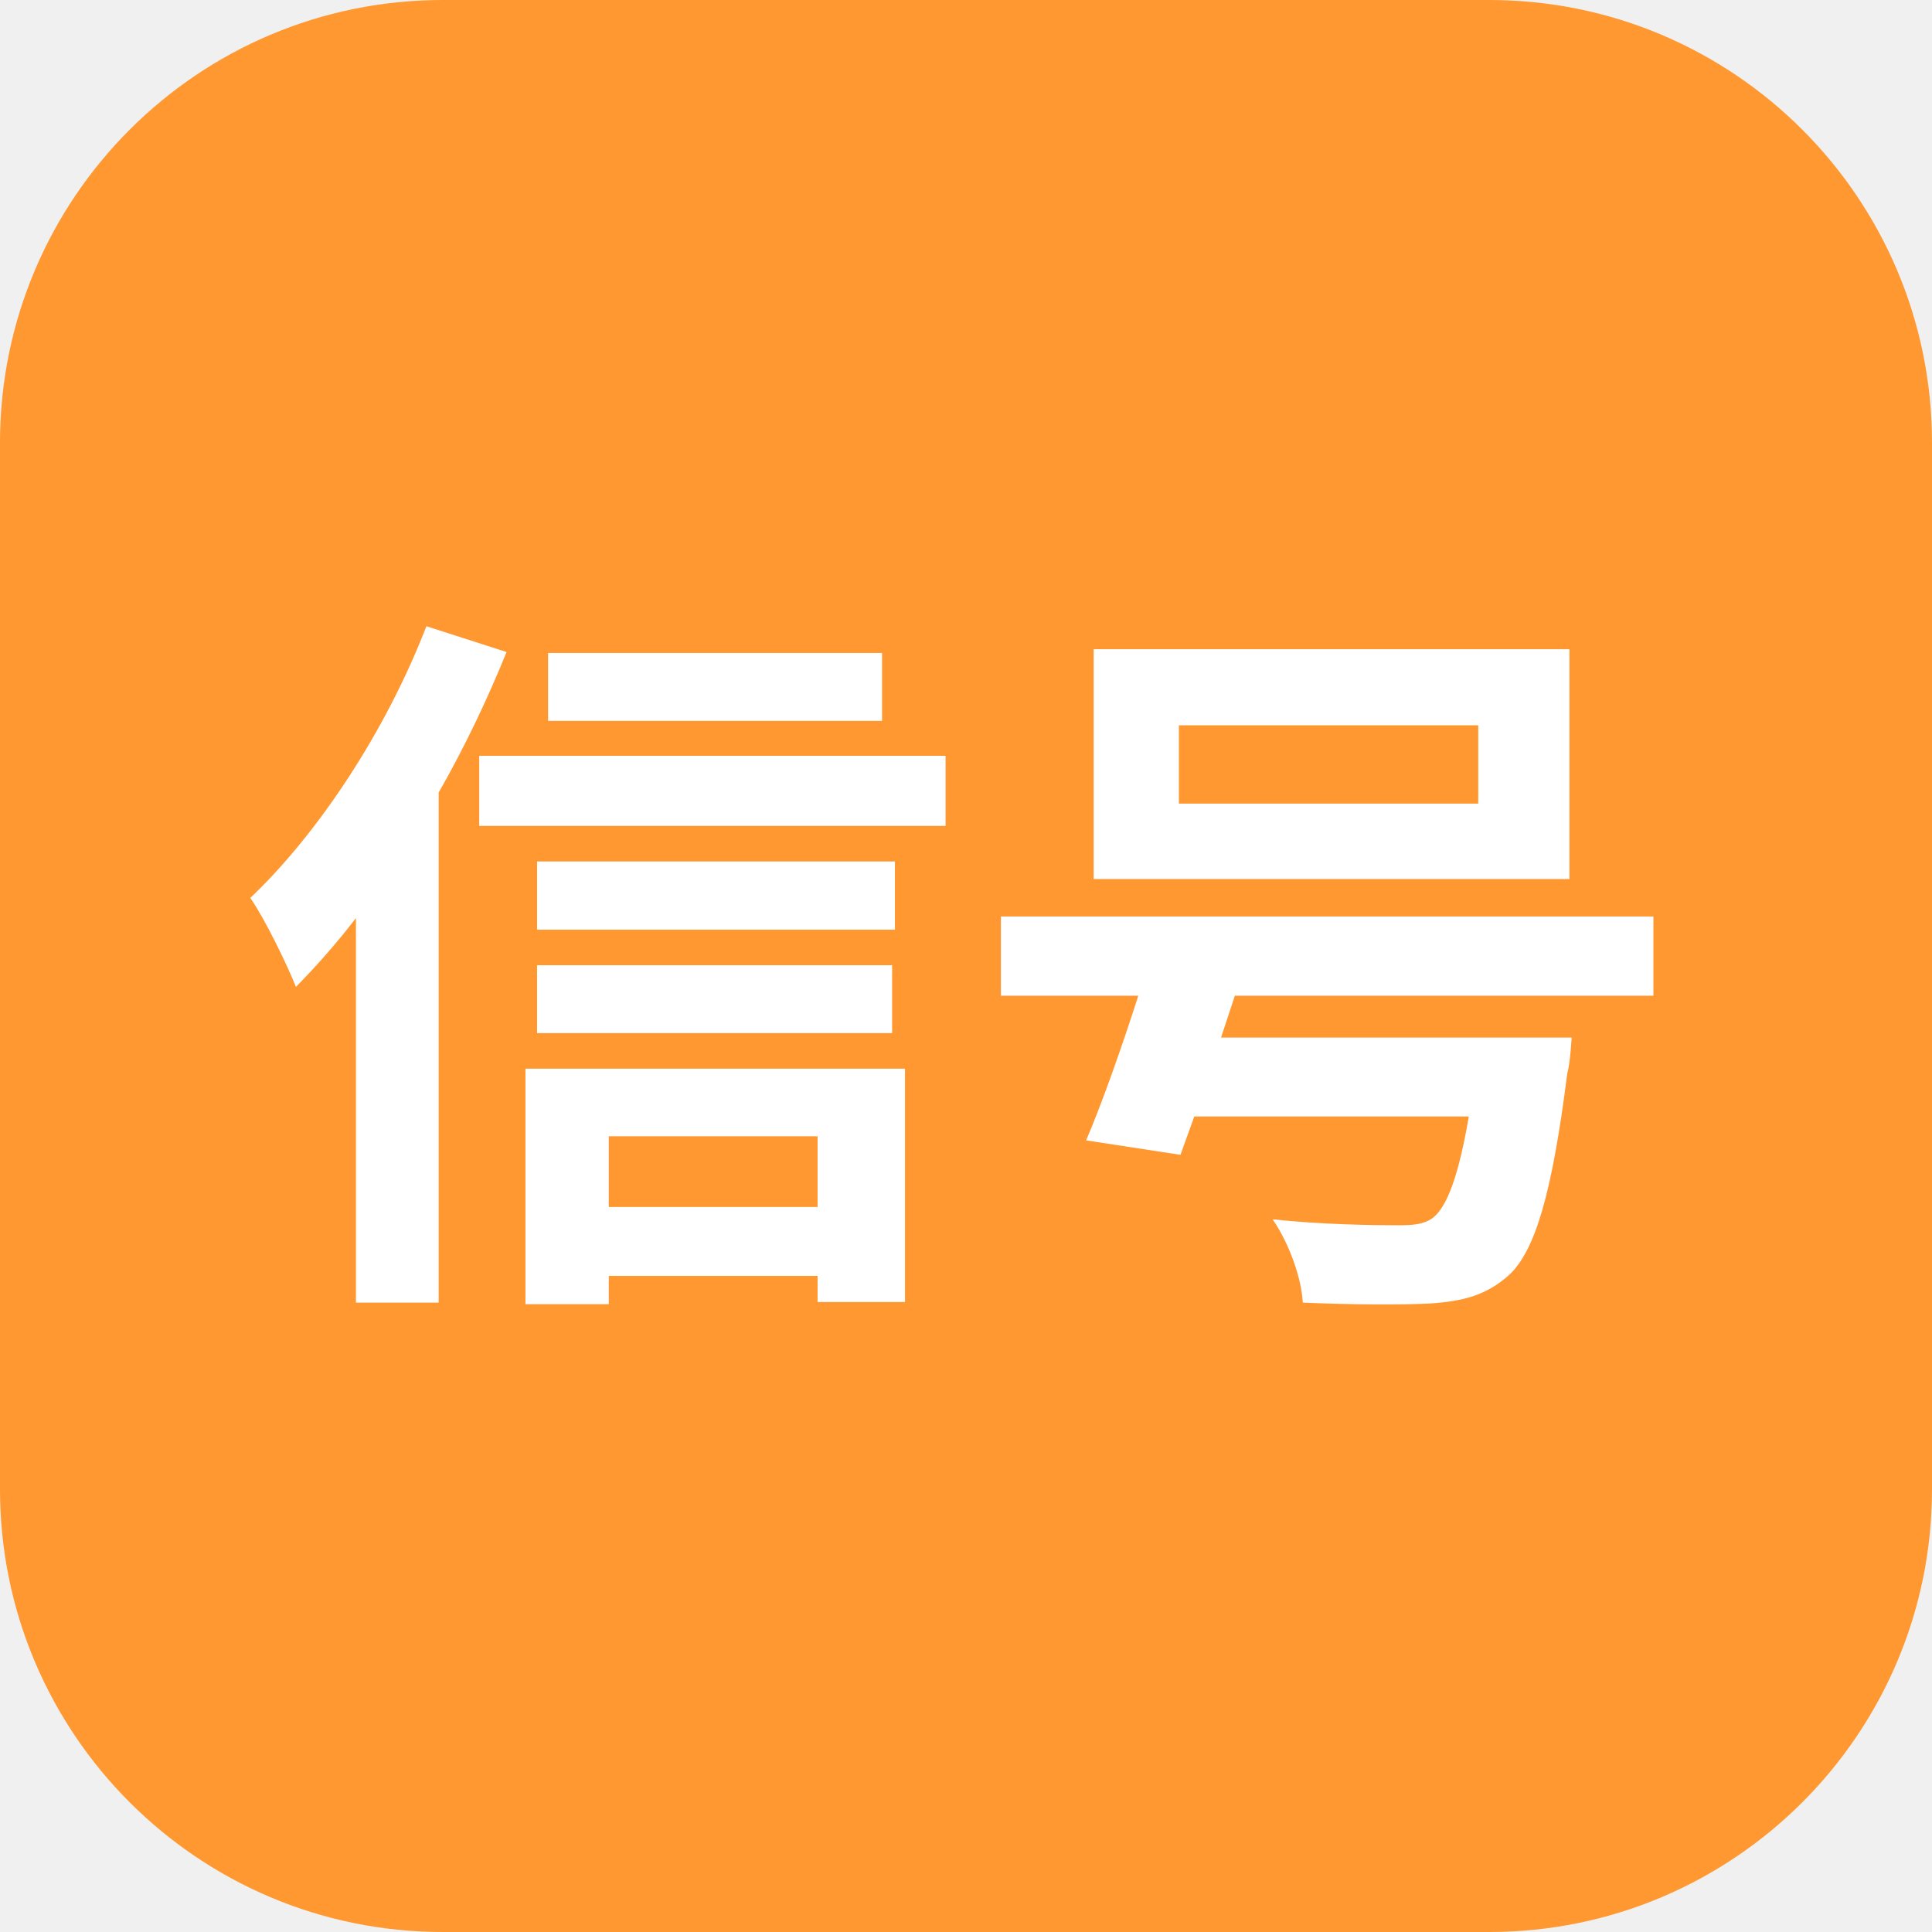
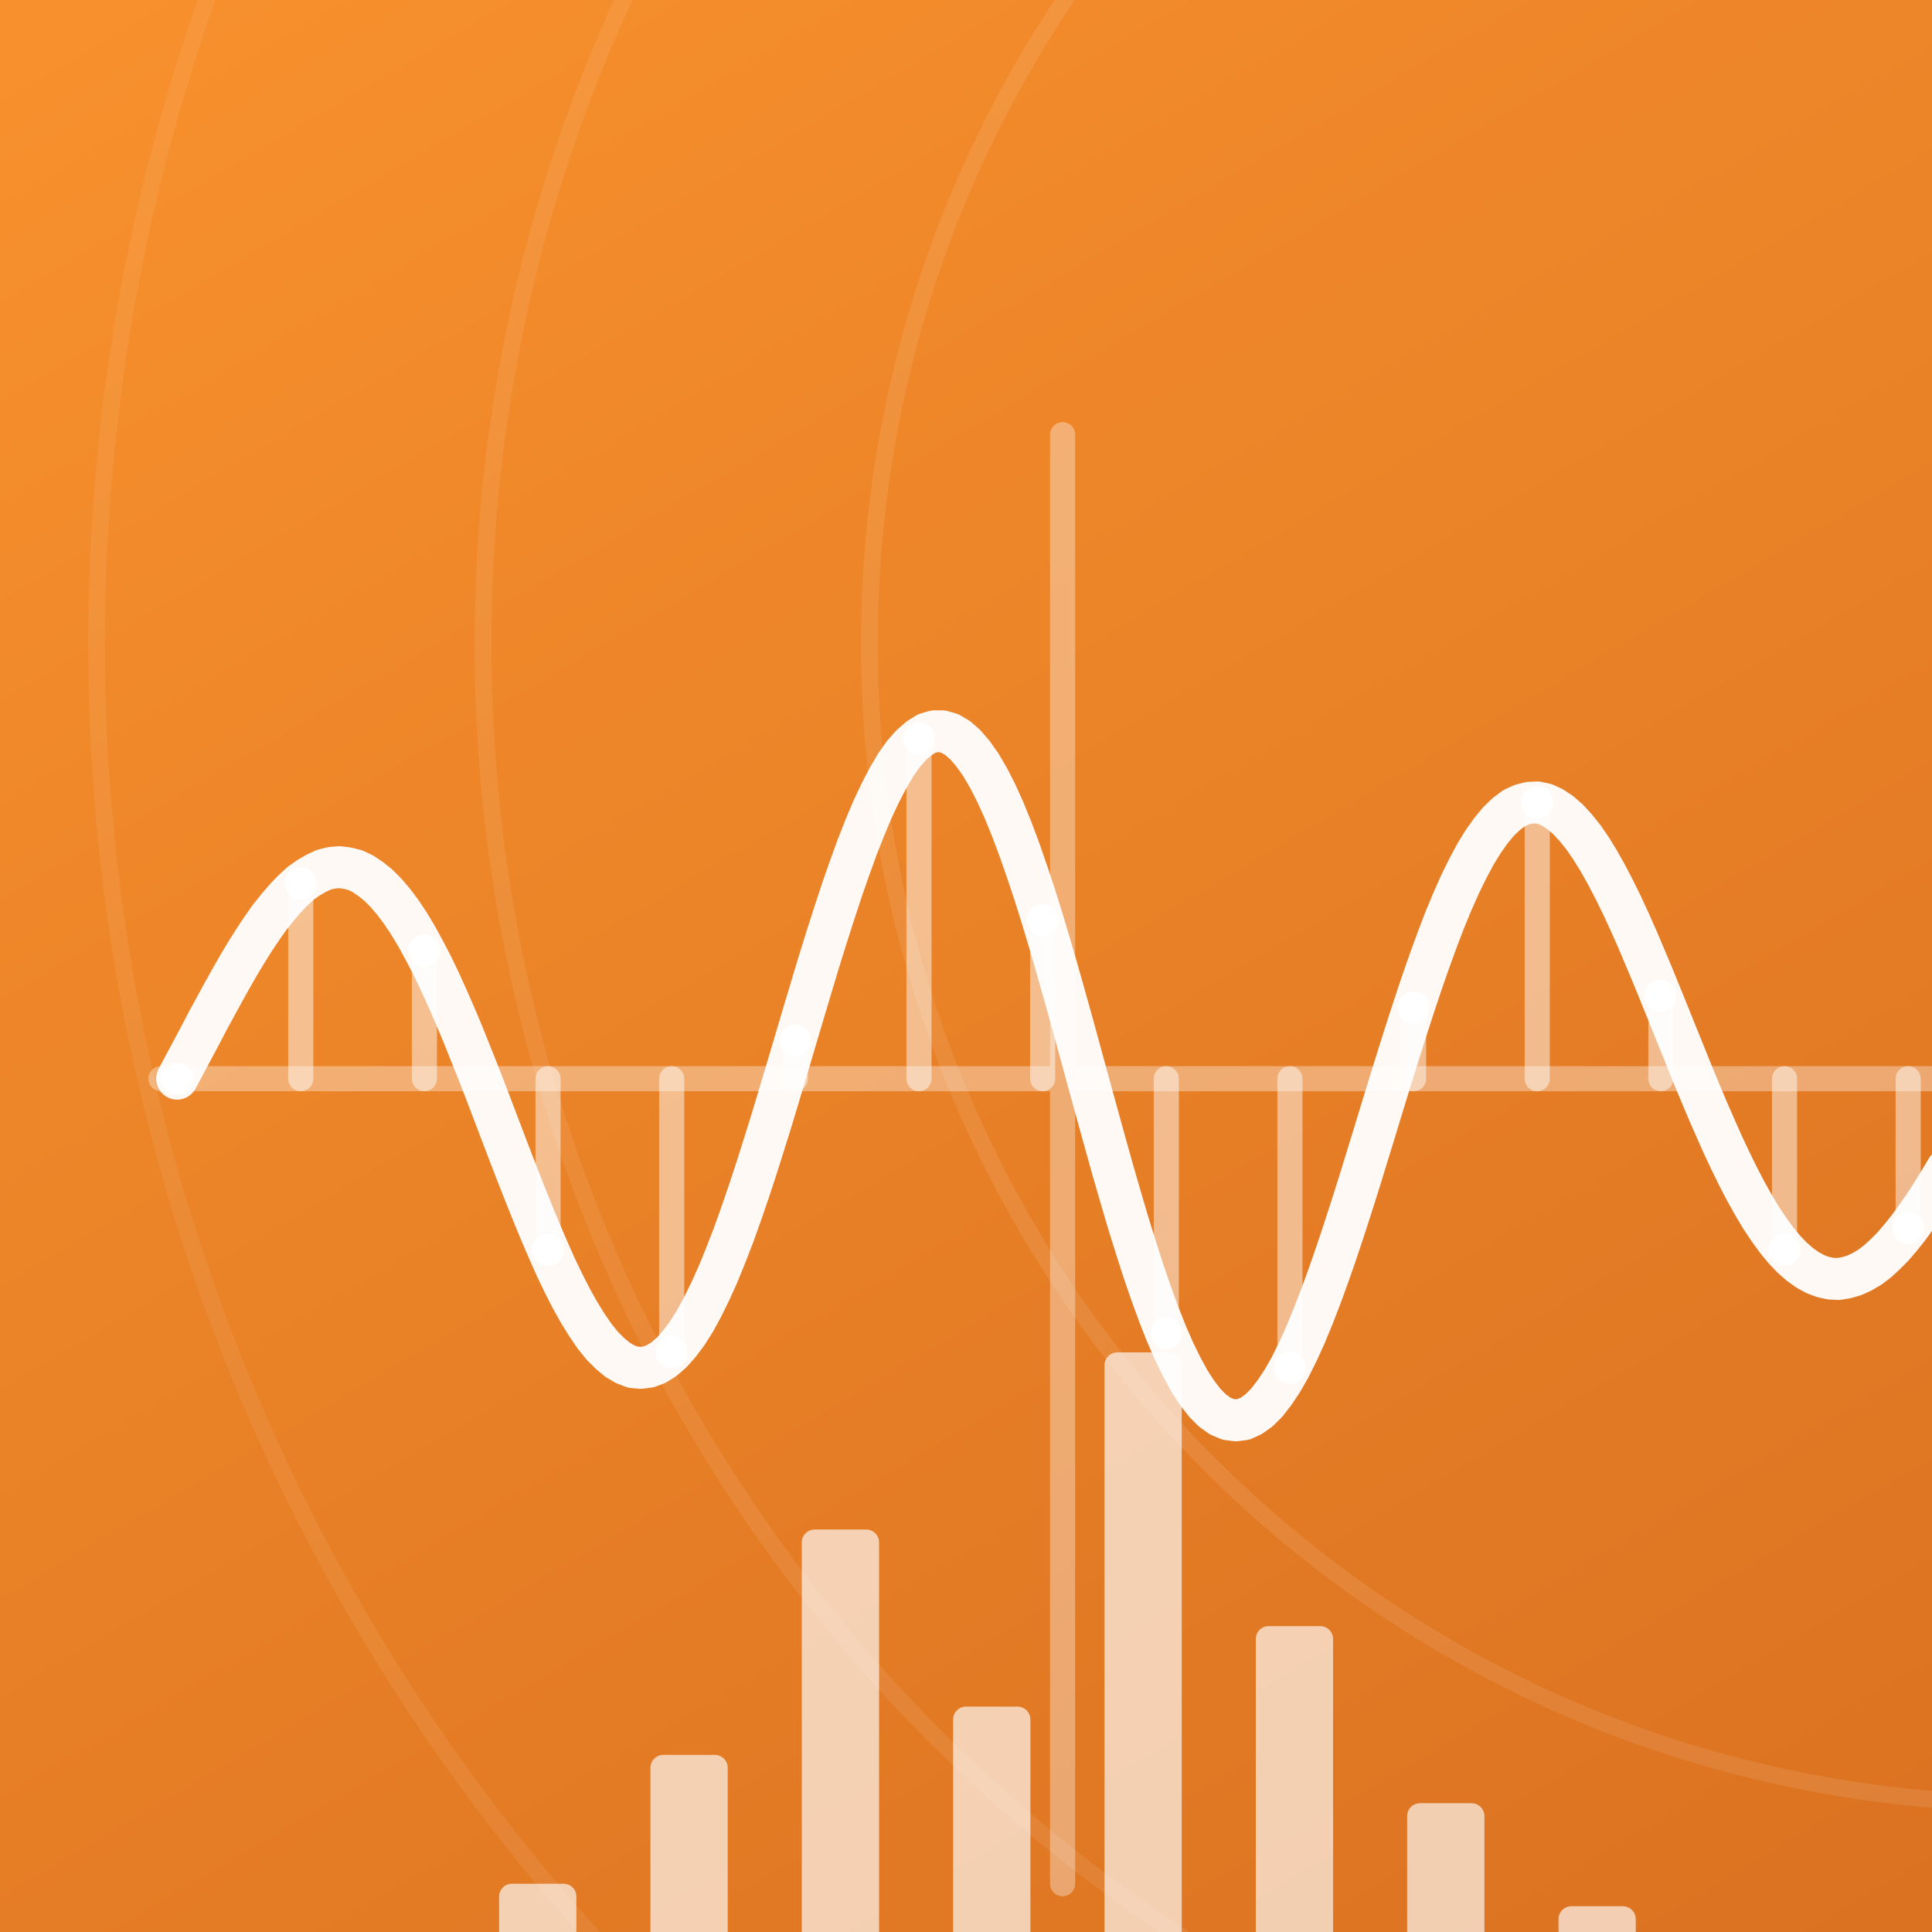
- <svg xmlns="http://www.w3.org/2000/svg" viewBox="0 0 96 96" width="96" height="96" role="img" aria-label="信号">
-   <rect width="96" height="96" rx="22" fill="#ff9830" />
-   <text x="48" y="49" text-anchor="middle" dominant-baseline="middle" font-family="'PingFang SC','Hiragino Sans GB',-apple-system,BlinkMacSystemFont,'Segoe UI',sans-serif" font-size="36" font-weight="600" fill="#ffffff">信号</text>
+ <svg xmlns="http://www.w3.org/2000/svg" viewBox="0 0 96 96" width="96" height="96" role="img" aria-label="signal">
+   <svg x="0" y="0" width="96" height="96" viewBox="120 150 600 600">
+     <defs>
+       <linearGradient id="bg" x1="0" y1="0" x2="0.45" y2="1">
+         <stop offset="0" stop-color="#ff9830" />
+         <stop offset="1" stop-color="#d2691e" />
+       </linearGradient>
+     </defs>
+     <rect width="900" height="1200" fill="url(#bg)" />
+     <circle cx="750" cy="350" r="360" fill="none" stroke="white" stroke-width="5.2" opacity=".09" />
+     <circle cx="750" cy="350" r="480" fill="none" stroke="white" stroke-width="5.2" opacity=".08" />
+     <circle cx="750" cy="350" r="600" fill="none" stroke="white" stroke-width="5.2" opacity=".07" />
+     <path d="M115 130 H205 M115 130 V220 M695 1030 H785 M785 940 V1030" fill="none" stroke="white" stroke-width="7.8" opacity=".27" />
+     <path d="M170 485 H735 M450 285 V735" fill="none" stroke="white" stroke-width="7.8" opacity="0.35" stroke-linecap="round" stroke-linejoin="round" />
+     <path d="M175.0 485.0 L177.4 480.5 L179.8 476.0 L182.2 471.5 L184.6 466.9 L187.0 462.5 L189.4 458.1 L191.8 453.8 L194.2 449.6 L196.6 445.6 L199.0 441.8 L201.4 438.2 L203.8 434.8 L206.2 431.8 L208.6 429.0 L211.0 426.5 L213.4 424.3 L215.8 422.6 L218.2 421.2 L220.6 420.1 L223.0 419.5 L225.4 419.3 L227.8 419.6 L230.2 420.2 L232.6 421.3 L235.0 422.9 L237.4 424.8 L239.8 427.2 L242.2 430.0 L244.6 433.2 L247.0 436.8 L249.4 440.8 L251.8 445.2 L254.2 449.8 L256.6 454.8 L259.0 460.1 L261.4 465.6 L263.8 471.3 L266.2 477.3 L268.6 483.3 L271.0 489.5 L273.4 495.8 L275.8 502.1 L278.2 508.4 L280.6 514.6 L283.0 520.7 L285.4 526.7 L287.8 532.5 L290.2 538.1 L292.6 543.5 L295.0 548.5 L297.4 553.2 L299.8 557.5 L302.2 561.4 L304.6 564.9 L307.0 567.9 L309.4 570.3 L311.8 572.3 L314.2 573.7 L316.6 574.6 L319.0 574.8 L321.4 574.5 L323.8 573.6 L326.2 572.1 L328.6 570.0 L331.0 567.3 L333.4 564.1 L335.8 560.3 L338.2 555.9 L340.6 551.0 L343.0 545.7 L345.4 539.8 L347.8 533.6 L350.2 526.9 L352.6 519.9 L355.0 512.6 L357.4 505.0 L359.8 497.3 L362.2 489.3 L364.6 481.3 L367.0 473.2 L369.4 465.1 L371.8 457.1 L374.2 449.1 L376.6 441.4 L379.0 433.9 L381.4 426.6 L383.8 419.7 L386.2 413.1 L388.6 407.0 L391.0 401.3 L393.4 396.2 L395.8 391.6 L398.2 387.5 L400.6 384.1 L403.0 381.4 L405.4 379.3 L407.8 377.8 L410.2 377.1 L412.6 377.1 L415.0 377.8 L417.4 379.2 L419.8 381.3 L422.2 384.1 L424.6 387.5 L427.0 391.6 L429.4 396.3 L431.8 401.6 L434.2 407.5 L436.6 413.9 L439.0 420.8 L441.4 428.0 L443.8 435.7 L446.2 443.7 L448.6 452.0 L451.0 460.5 L453.4 469.1 L455.8 477.9 L458.2 486.7 L460.6 495.4 L463.0 504.1 L465.4 512.7 L467.8 521.0 L470.2 529.2 L472.6 536.9 L475.0 544.4 L477.4 551.4 L479.8 558.0 L482.2 564.1 L484.6 569.6 L487.0 574.5 L489.4 578.9 L491.8 582.6 L494.2 585.7 L496.6 588.1 L499.0 589.8 L501.4 590.8 L503.8 591.1 L506.2 590.8 L508.6 589.7 L511.0 588.0 L513.4 585.6 L515.8 582.5 L518.2 578.9 L520.6 574.7 L523.0 569.9 L525.4 564.6 L527.8 558.8 L530.2 552.6 L532.6 546.0 L535.0 539.1 L537.4 531.9 L539.8 524.5 L542.2 516.9 L544.6 509.1 L547.0 501.3 L549.4 493.4 L551.8 485.6 L554.2 477.9 L556.6 470.3 L559.0 462.9 L561.4 455.7 L563.8 448.8 L566.2 442.2 L568.6 435.9 L571.0 430.1 L573.4 424.7 L575.8 419.8 L578.2 415.3 L580.6 411.4 L583.0 408.0 L585.4 405.1 L587.8 402.8 L590.2 401.0 L592.6 399.9 L595.0 399.3 L597.4 399.2 L599.8 399.7 L602.2 400.8 L604.6 402.4 L607.0 404.5 L609.4 407.1 L611.8 410.1 L614.2 413.6 L616.6 417.5 L619.0 421.8 L621.4 426.4 L623.8 431.3 L626.2 436.5 L628.6 441.9 L631.0 447.6 L633.4 453.3 L635.8 459.2 L638.2 465.1 L640.6 471.1 L643.0 477.0 L645.4 483.0 L647.8 488.8 L650.2 494.5 L652.6 500.0 L655.0 505.4 L657.4 510.5 L659.8 515.4 L662.2 520.0 L664.6 524.3 L667.0 528.3 L669.4 531.9 L671.8 535.2 L674.2 538.1 L676.6 540.6 L679.0 542.7 L681.4 544.4 L683.8 545.7 L686.2 546.6 L688.6 547.1 L691.0 547.2 L693.4 546.8 L695.8 546.1 L698.2 545.0 L700.6 543.6 L703.0 541.8 L705.4 539.6 L707.8 537.2 L710.2 534.4 L712.6 531.4 L715.0 528.1 L717.4 524.7 L719.8 521.0 L722.2 517.1 L724.6 513.1" fill="none" stroke="white" stroke-width="13.0" opacity="0.95" stroke-linecap="round" stroke-linejoin="round" />
+     <path d="M175.0 485 V485.0" fill="none" stroke="white" stroke-width="7.8" opacity="0.48" stroke-linecap="round" stroke-linejoin="round" />
+     <circle cx="175.0" cy="485.0" r="5" fill="white" stroke="white" stroke-width="0.0" opacity="1" />
+     <path d="M213.4 485 V424.3" fill="none" stroke="white" stroke-width="7.8" opacity="0.48" stroke-linecap="round" stroke-linejoin="round" />
+     <circle cx="213.4" cy="424.3" r="5" fill="white" stroke="white" stroke-width="0.0" opacity="1" />
+     <path d="M251.8 485 V445.2" fill="none" stroke="white" stroke-width="7.8" opacity="0.48" stroke-linecap="round" stroke-linejoin="round" />
+     <circle cx="251.8" cy="445.2" r="5" fill="white" stroke="white" stroke-width="0.0" opacity="1" />
+     <path d="M290.2 485 V538.1" fill="none" stroke="white" stroke-width="7.8" opacity="0.48" stroke-linecap="round" stroke-linejoin="round" />
+     <circle cx="290.2" cy="538.1" r="5" fill="white" stroke="white" stroke-width="0.0" opacity="1" />
+     <path d="M328.6 485 V570.0" fill="none" stroke="white" stroke-width="7.8" opacity="0.48" stroke-linecap="round" stroke-linejoin="round" />
+     <circle cx="328.6" cy="570.0" r="5" fill="white" stroke="white" stroke-width="0.0" opacity="1" />
+     <path d="M367.0 485 V473.2" fill="none" stroke="white" stroke-width="7.8" opacity="0.48" stroke-linecap="round" stroke-linejoin="round" />
+     <circle cx="367.0" cy="473.2" r="5" fill="white" stroke="white" stroke-width="0.0" opacity="1" />
+     <path d="M405.4 485 V379.3" fill="none" stroke="white" stroke-width="7.8" opacity="0.48" stroke-linecap="round" stroke-linejoin="round" />
+     <circle cx="405.4" cy="379.3" r="5" fill="white" stroke="white" stroke-width="0.0" opacity="1" />
+     <path d="M443.8 485 V435.7" fill="none" stroke="white" stroke-width="7.8" opacity="0.48" stroke-linecap="round" stroke-linejoin="round" />
+     <circle cx="443.8" cy="435.7" r="5" fill="white" stroke="white" stroke-width="0.0" opacity="1" />
+     <path d="M482.2 485 V564.1" fill="none" stroke="white" stroke-width="7.8" opacity="0.48" stroke-linecap="round" stroke-linejoin="round" />
+     <circle cx="482.2" cy="564.1" r="5" fill="white" stroke="white" stroke-width="0.0" opacity="1" />
+     <path d="M520.6 485 V574.7" fill="none" stroke="white" stroke-width="7.8" opacity="0.48" stroke-linecap="round" stroke-linejoin="round" />
+     <circle cx="520.6" cy="574.7" r="5" fill="white" stroke="white" stroke-width="0.0" opacity="1" />
+     <path d="M559.0 485 V462.9" fill="none" stroke="white" stroke-width="7.8" opacity="0.48" stroke-linecap="round" stroke-linejoin="round" />
+     <circle cx="559.0" cy="462.9" r="5" fill="white" stroke="white" stroke-width="0.0" opacity="1" />
+     <path d="M597.4 485 V399.2" fill="none" stroke="white" stroke-width="7.8" opacity="0.48" stroke-linecap="round" stroke-linejoin="round" />
+     <circle cx="597.4" cy="399.2" r="5" fill="white" stroke="white" stroke-width="0.0" opacity="1" />
+     <path d="M635.8 485 V459.2" fill="none" stroke="white" stroke-width="7.8" opacity="0.48" stroke-linecap="round" stroke-linejoin="round" />
+     <circle cx="635.8" cy="459.2" r="5" fill="white" stroke="white" stroke-width="0.0" opacity="1" />
+     <path d="M674.2 485 V538.1" fill="none" stroke="white" stroke-width="7.8" opacity="0.48" stroke-linecap="round" stroke-linejoin="round" />
+     <circle cx="674.2" cy="538.1" r="5" fill="white" stroke="white" stroke-width="0.0" opacity="1" />
+     <path d="M712.6 485 V531.4" fill="none" stroke="white" stroke-width="7.8" opacity="0.48" stroke-linecap="round" stroke-linejoin="round" />
+     <circle cx="712.6" cy="531.4" r="5" fill="white" stroke="white" stroke-width="0.0" opacity="1" />
+     <path d="M220 780 H700" fill="none" stroke="white" stroke-width="7.8" opacity="0.35" stroke-linecap="round" stroke-linejoin="round" />
+     <rect x="275" y="735" width="24" height="45" rx="4" fill="white" stroke="white" stroke-width="0.0" opacity="0.65" />
+     <rect x="322" y="695" width="24" height="85" rx="4" fill="white" stroke="white" stroke-width="0.0" opacity="0.65" />
+     <rect x="369" y="625" width="24" height="155" rx="4" fill="white" stroke="white" stroke-width="0.0" opacity="0.65" />
+     <rect x="416" y="680" width="24" height="100" rx="4" fill="white" stroke="white" stroke-width="0.0" opacity="0.65" />
+     <rect x="463" y="570" width="24" height="210" rx="4" fill="white" stroke="white" stroke-width="0.0" opacity="0.65" />
+     <rect x="510" y="655" width="24" height="125" rx="4" fill="white" stroke="white" stroke-width="0.0" opacity="0.65" />
+     <rect x="557" y="710" width="24" height="70" rx="4" fill="white" stroke="white" stroke-width="0.0" opacity="0.65" />
+     <rect x="604" y="742" width="24" height="38" rx="4" fill="white" stroke="white" stroke-width="0.0" opacity="0.65" />
+   </svg>
</svg>
